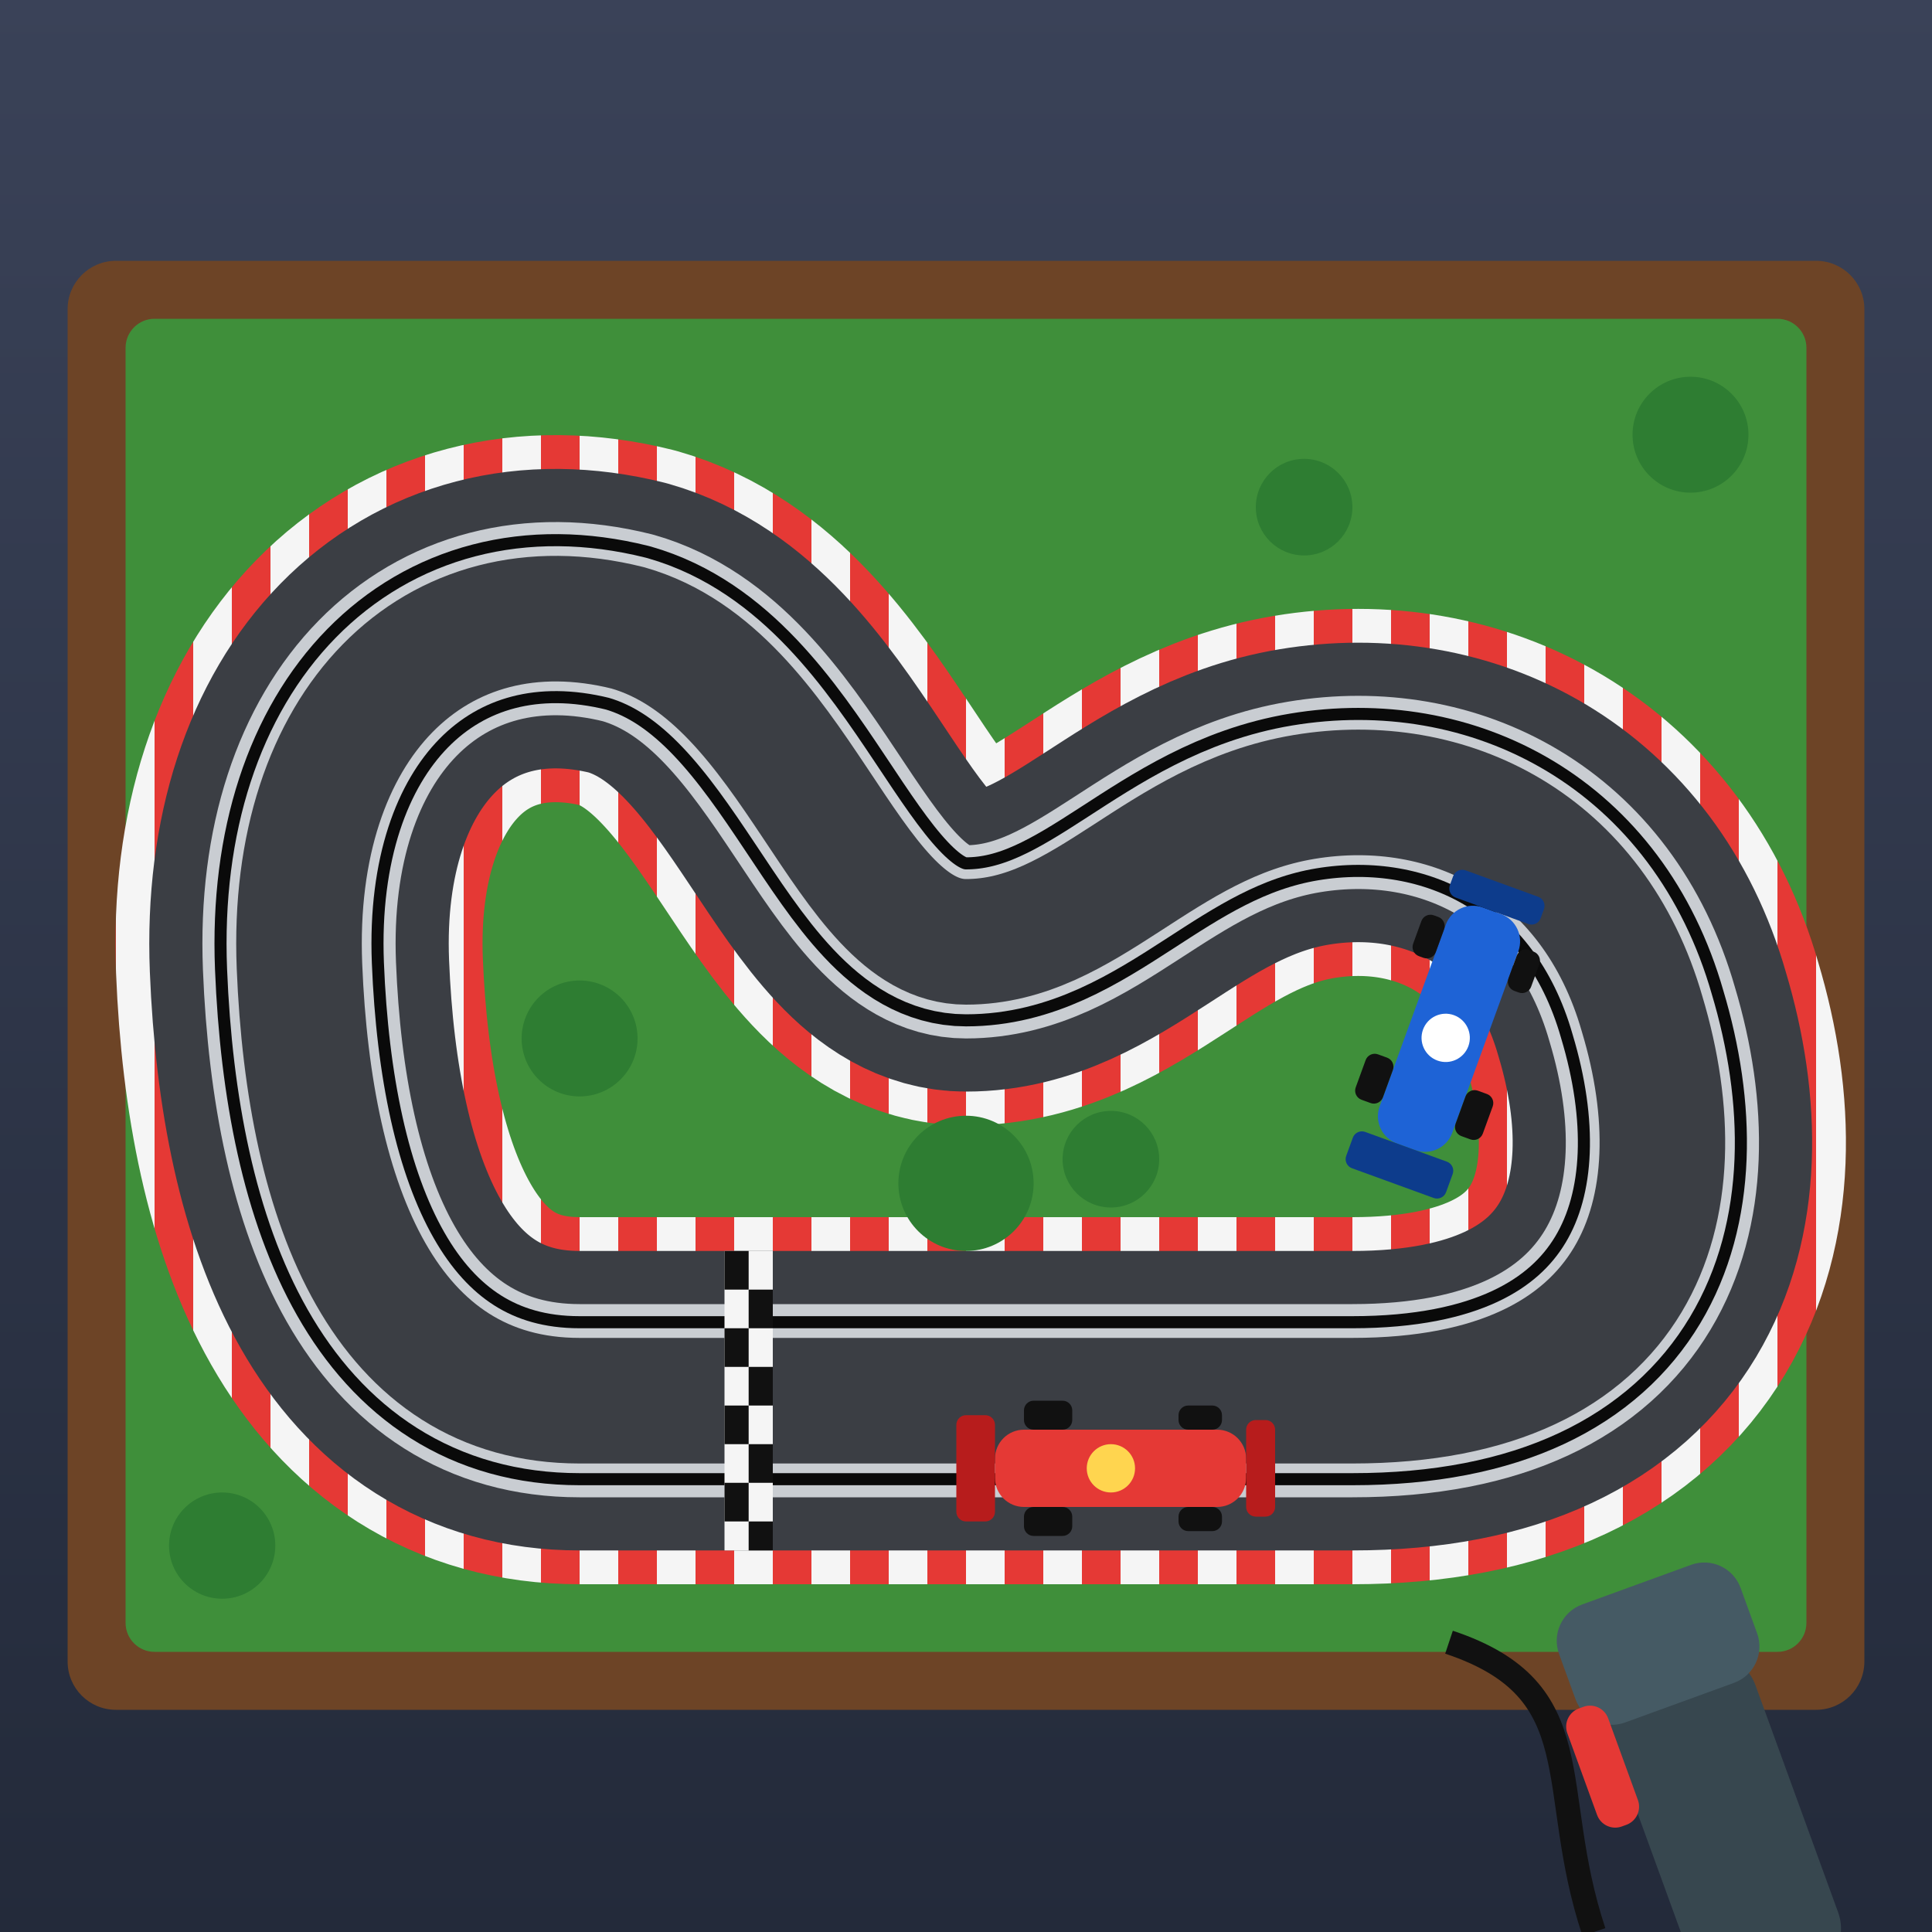
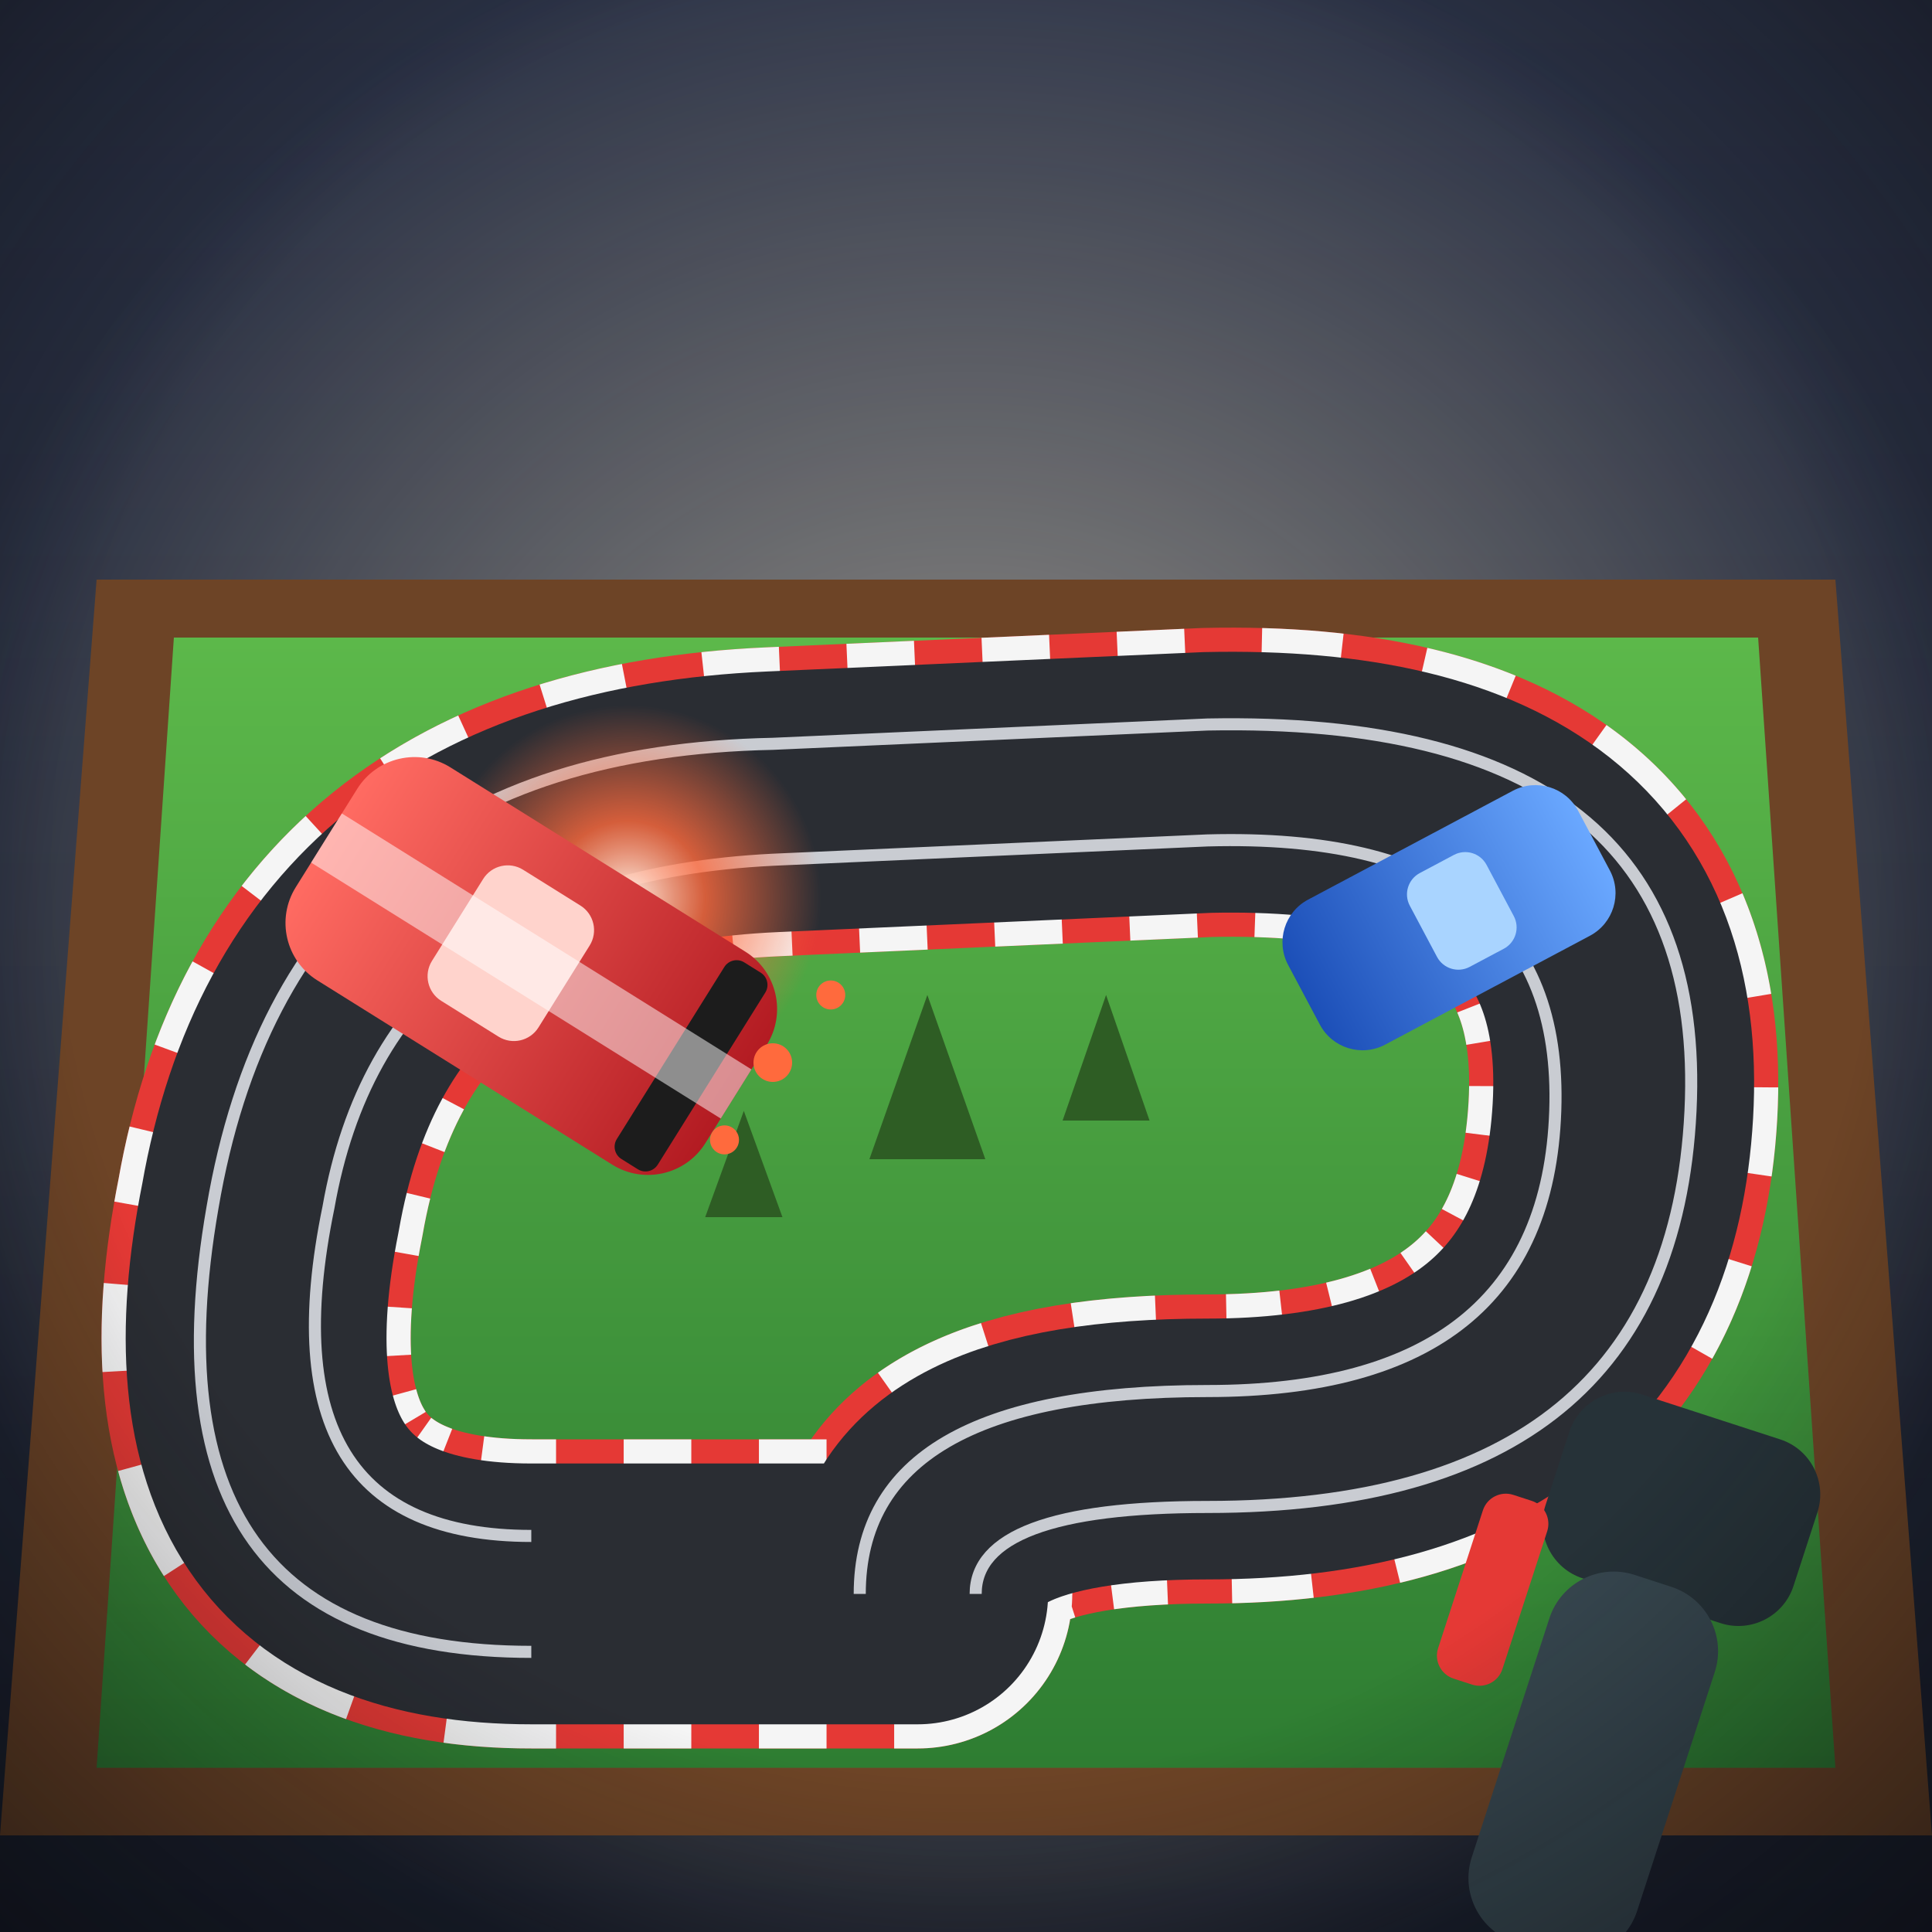
<svg xmlns="http://www.w3.org/2000/svg" viewBox="0 0 400 400">
  <defs>
    <linearGradient id="fondo" x1="0" y1="0" x2="0" y2="1">
-       <stop offset="0" stop-color="#3a4258" />
-       <stop offset="1" stop-color="#232a3a" />
+       <stop offset="0" stop-color="#2b3246" />
+       <stop offset="1" stop-color="#1a1f2c" />
    </linearGradient>
-     <pattern id="bordillo" width="16" height="16" patternUnits="userSpaceOnUse">
-       <rect width="8" height="16" fill="#e53935" />
-       <rect x="8" width="8" height="16" fill="#f5f5f5" />
-     </pattern>
+     <radialGradient id="foco" cx="0.5" cy="0.5" r="0.55">
+       <stop offset="0" stop-color="#fff3d6" stop-opacity="0.55" />
+       <stop offset="1" stop-color="#fff3d6" stop-opacity="0" />
+     </radialGradient>
+     <linearGradient id="tablero" x1="0" y1="0" x2="0" y2="1">
+       <stop offset="0" stop-color="#5cb84a" />
+       <stop offset="1" stop-color="#2e7d32" />
+     </linearGradient>
+     <linearGradient id="rojo" x1="0" y1="0" x2="0" y2="1">
+       <stop offset="0" stop-color="#ff6b62" />
+       <stop offset="1" stop-color="#b31b22" />
+     </linearGradient>
+     <linearGradient id="azul" x1="0" y1="0" x2="0" y2="1">
+       <stop offset="0" stop-color="#6aa8ff" />
+       <stop offset="1" stop-color="#1c4fb8" />
+     </linearGradient>
+     <radialGradient id="chispa">
+       <stop offset="0" stop-color="#fff0e6" />
+       <stop offset="0.4" stop-color="#ff6a3d" stop-opacity="0.8" />
+       <stop offset="1" stop-color="#ff6a3d" stop-opacity="0" />
+     </radialGradient>
+     <radialGradient id="vineta" cx="0.5" cy="0.45" r="0.75">
+       <stop offset="0.62" stop-color="#05060a" stop-opacity="0" />
+       <stop offset="1" stop-color="#05060a" stop-opacity="0.6" />
+     </radialGradient>
  </defs>
  <rect width="400" height="400" fill="url(#fondo)" />
-   <rect x="14" y="54" width="372" height="300" rx="10" fill="#6d4426" />
-   <rect x="26" y="66" width="348" height="276" rx="6" fill="#3f8f3a" />
-   <g fill="none" stroke-linejoin="round">
-     <path id="trazado" d="M120 290 L280 290 C340 290 352 250 340 210 C330 175 300 160 270 165 C240 170 225 195 200 195 C175 195 165 140 130 130 C90 120 60 150 62 200 C64 250 80 290 120 290 Z" stroke="url(#bordillo)" stroke-width="76" />
-     <path d="M120 290 L280 290 C340 290 352 250 340 210 C330 175 300 160 270 165 C240 170 225 195 200 195 C175 195 165 140 130 130 C90 120 60 150 62 200 C64 250 80 290 120 290 Z" stroke="#3b3e44" stroke-width="62" />
-     <path d="M120 290 L280 290 C340 290 352 250 340 210 C330 175 300 160 270 165 C240 170 225 195 200 195 C175 195 165 140 130 130 C90 120 60 150 62 200 C64 250 80 290 120 290 Z" stroke="#c9cdd2" stroke-width="40" />
-     <path d="M120 290 L280 290 C340 290 352 250 340 210 C330 175 300 160 270 165 C240 170 225 195 200 195 C175 195 165 140 130 130 C90 120 60 150 62 200 C64 250 80 290 120 290 Z" stroke="#0a0a0a" stroke-width="35" />
-     <path d="M120 290 L280 290 C340 290 352 250 340 210 C330 175 300 160 270 165 C240 170 225 195 200 195 C175 195 165 140 130 130 C90 120 60 150 62 200 C64 250 80 290 120 290 Z" stroke="#c9cdd2" stroke-width="30" />
-     <path d="M120 290 L280 290 C340 290 352 250 340 210 C330 175 300 160 270 165 C240 170 225 195 200 195 C175 195 165 140 130 130 C90 120 60 150 62 200 C64 250 80 290 120 290 Z" stroke="#3b3e44" stroke-width="26" />
+   <rect width="400" height="400" fill="url(#foco)" />
+   <path d="M20 120 H380 L400 380 H0 Z" fill="#6d4426" />
+   <path d="M36 132 H364 L380 366 H20 Z" fill="url(#tablero)" />
+   <path d="M110 330 Q40 330 56 250 Q70 170 160 166 L250 162 Q340 160 336 230 Q332 300 250 300 Q190 300 190 330 Z" fill="none" stroke="#e53935" stroke-width="64" stroke-linejoin="round" />
+   <path d="M110 330 Q40 330 56 250 Q70 170 160 166 L250 162 Q340 160 336 230 Q332 300 250 300 Q190 300 190 330 Z" fill="none" stroke="#f5f5f5" stroke-width="64" stroke-dasharray="14 14" stroke-linejoin="round" />
+   <path d="M110 330 Q40 330 56 250 Q70 170 160 166 L250 162 Q340 160 336 230 Q332 300 250 300 Q190 300 190 330 Z" fill="none" stroke="#2a2d33" stroke-width="54" stroke-linejoin="round" />
+   <g fill="none" stroke="#c9ccd2" stroke-width="2.5">
+     <path d="M110 318 Q54 318 68 250 Q80 182 160 178 L250 174 Q324 172 322 230 Q320 288 250 288 Q178 288 178 330" />
+     <path d="M110 342 Q28 342 44 250 Q60 156 160 154 L250 150 Q354 148 350 230 Q346 312 250 312 Q202 312 202 330" />
  </g>
-   <g>
-     <rect x="150" y="259" width="10" height="62" fill="#f5f5f5" />
-     <rect x="150" y="259" width="5" height="8" fill="#111" />
-     <rect x="155" y="267" width="5" height="8" fill="#111" />
-     <rect x="150" y="275" width="5" height="8" fill="#111" />
-     <rect x="155" y="283" width="5" height="8" fill="#111" />
-     <rect x="150" y="291" width="5" height="8" fill="#111" />
-     <rect x="155" y="299" width="5" height="8" fill="#111" />
-     <rect x="150" y="307" width="5" height="8" fill="#111" />
-     <rect x="155" y="315" width="5" height="6" fill="#111" />
+   <g fill="#2e5d24">
+     <path d="M180 240 l12 -34 l12 34 z" />
+     <path d="M220 232 l9 -26 l9 26 z" />
+     <path d="M146 252 l8 -22 l8 22 z" />
  </g>
-   <g transform="translate(232 304)">
-     <rect x="-26" y="-8" width="52" height="16" rx="6" fill="#e53935" />
-     <rect x="-34" y="-11" width="8" height="22" rx="2" fill="#b71c1c" />
-     <rect x="26" y="-10" width="6" height="20" rx="2" fill="#b71c1c" />
-     <rect x="-20" y="-14" width="10" height="6" rx="2" fill="#111" />
-     <rect x="-20" y="8" width="10" height="6" rx="2" fill="#111" />
-     <rect x="12" y="-13" width="9" height="5" rx="2" fill="#111" />
-     <rect x="12" y="8" width="9" height="5" rx="2" fill="#111" />
-     <circle cx="-2" cy="0" r="5" fill="#ffd54f" />
+   <g transform="translate(300 190) rotate(62)">
+     <rect x="-17" y="-34" width="34" height="68" rx="10" fill="url(#azul)" />
+     <rect x="-11" y="-12" width="22" height="18" rx="5" fill="#a9d4ff" />
  </g>
-   <g transform="translate(300 213) rotate(-70)">
-     <rect x="-26" y="-8" width="52" height="16" rx="6" fill="#1e63d6" />
-     <rect x="-34" y="-11" width="8" height="22" rx="2" fill="#0d3c8c" />
-     <rect x="26" y="-10" width="6" height="20" rx="2" fill="#0d3c8c" />
-     <rect x="-20" y="-14" width="10" height="6" rx="2" fill="#111" />
-     <rect x="-20" y="8" width="10" height="6" rx="2" fill="#111" />
-     <rect x="12" y="-13" width="9" height="5" rx="2" fill="#111" />
-     <rect x="12" y="8" width="9" height="5" rx="2" fill="#111" />
-     <circle cx="-2" cy="0" r="5" fill="#fff" />
+   <circle cx="130" cy="186" r="40" fill="url(#chispa)" />
+   <g transform="translate(110 200) rotate(-58)">
+     <rect x="-26" y="-50" width="52" height="100" rx="14" fill="url(#rojo)" />
+     <rect x="-16" y="-18" width="32" height="26" rx="6" fill="#ffd3cc" />
+     <rect x="-24" y="34" width="48" height="10" rx="3" fill="#1c1c1c" />
+     <rect x="-6" y="-50" width="12" height="100" fill="#ffffff" opacity="0.5" />
  </g>
-   <g fill="#2e7d32">
-     <circle cx="200" cy="245" r="14" />
-     <circle cx="230" cy="240" r="10" />
-     <circle cx="120" cy="215" r="12" />
-     <circle cx="350" cy="90" r="12" />
-     <circle cx="46" cy="320" r="11" />
-     <circle cx="270" cy="105" r="10" />
+   <g fill="#ff6a3d">
+     <circle cx="160" cy="220" r="4" />
+     <circle cx="172" cy="206" r="3" />
+     <circle cx="150" cy="236" r="3" />
  </g>
-   <path d="M330 400 C320 370 330 350 300 340" stroke="#111" stroke-width="5" fill="none" />
-   <g transform="translate(345 345) rotate(-20)">
-     <rect x="-16" y="0" width="32" height="70" rx="10" fill="#37474f" />
-     <rect x="-20" y="-18" width="40" height="26" rx="8" fill="#455a64" />
-     <rect x="-24" y="2" width="9" height="26" rx="4" fill="#e53935" />
+   <g transform="rotate(18 336 340)">
+     <rect x="312" y="290" width="54" height="40" rx="12" fill="#263238" />
+     <rect x="320" y="326" width="36" height="80" rx="14" fill="#37474f" />
+     <rect x="300" y="318" width="14" height="40" rx="5" fill="#e53935" />
  </g>
+   <rect width="400" height="400" fill="url(#vineta)" />
</svg>
